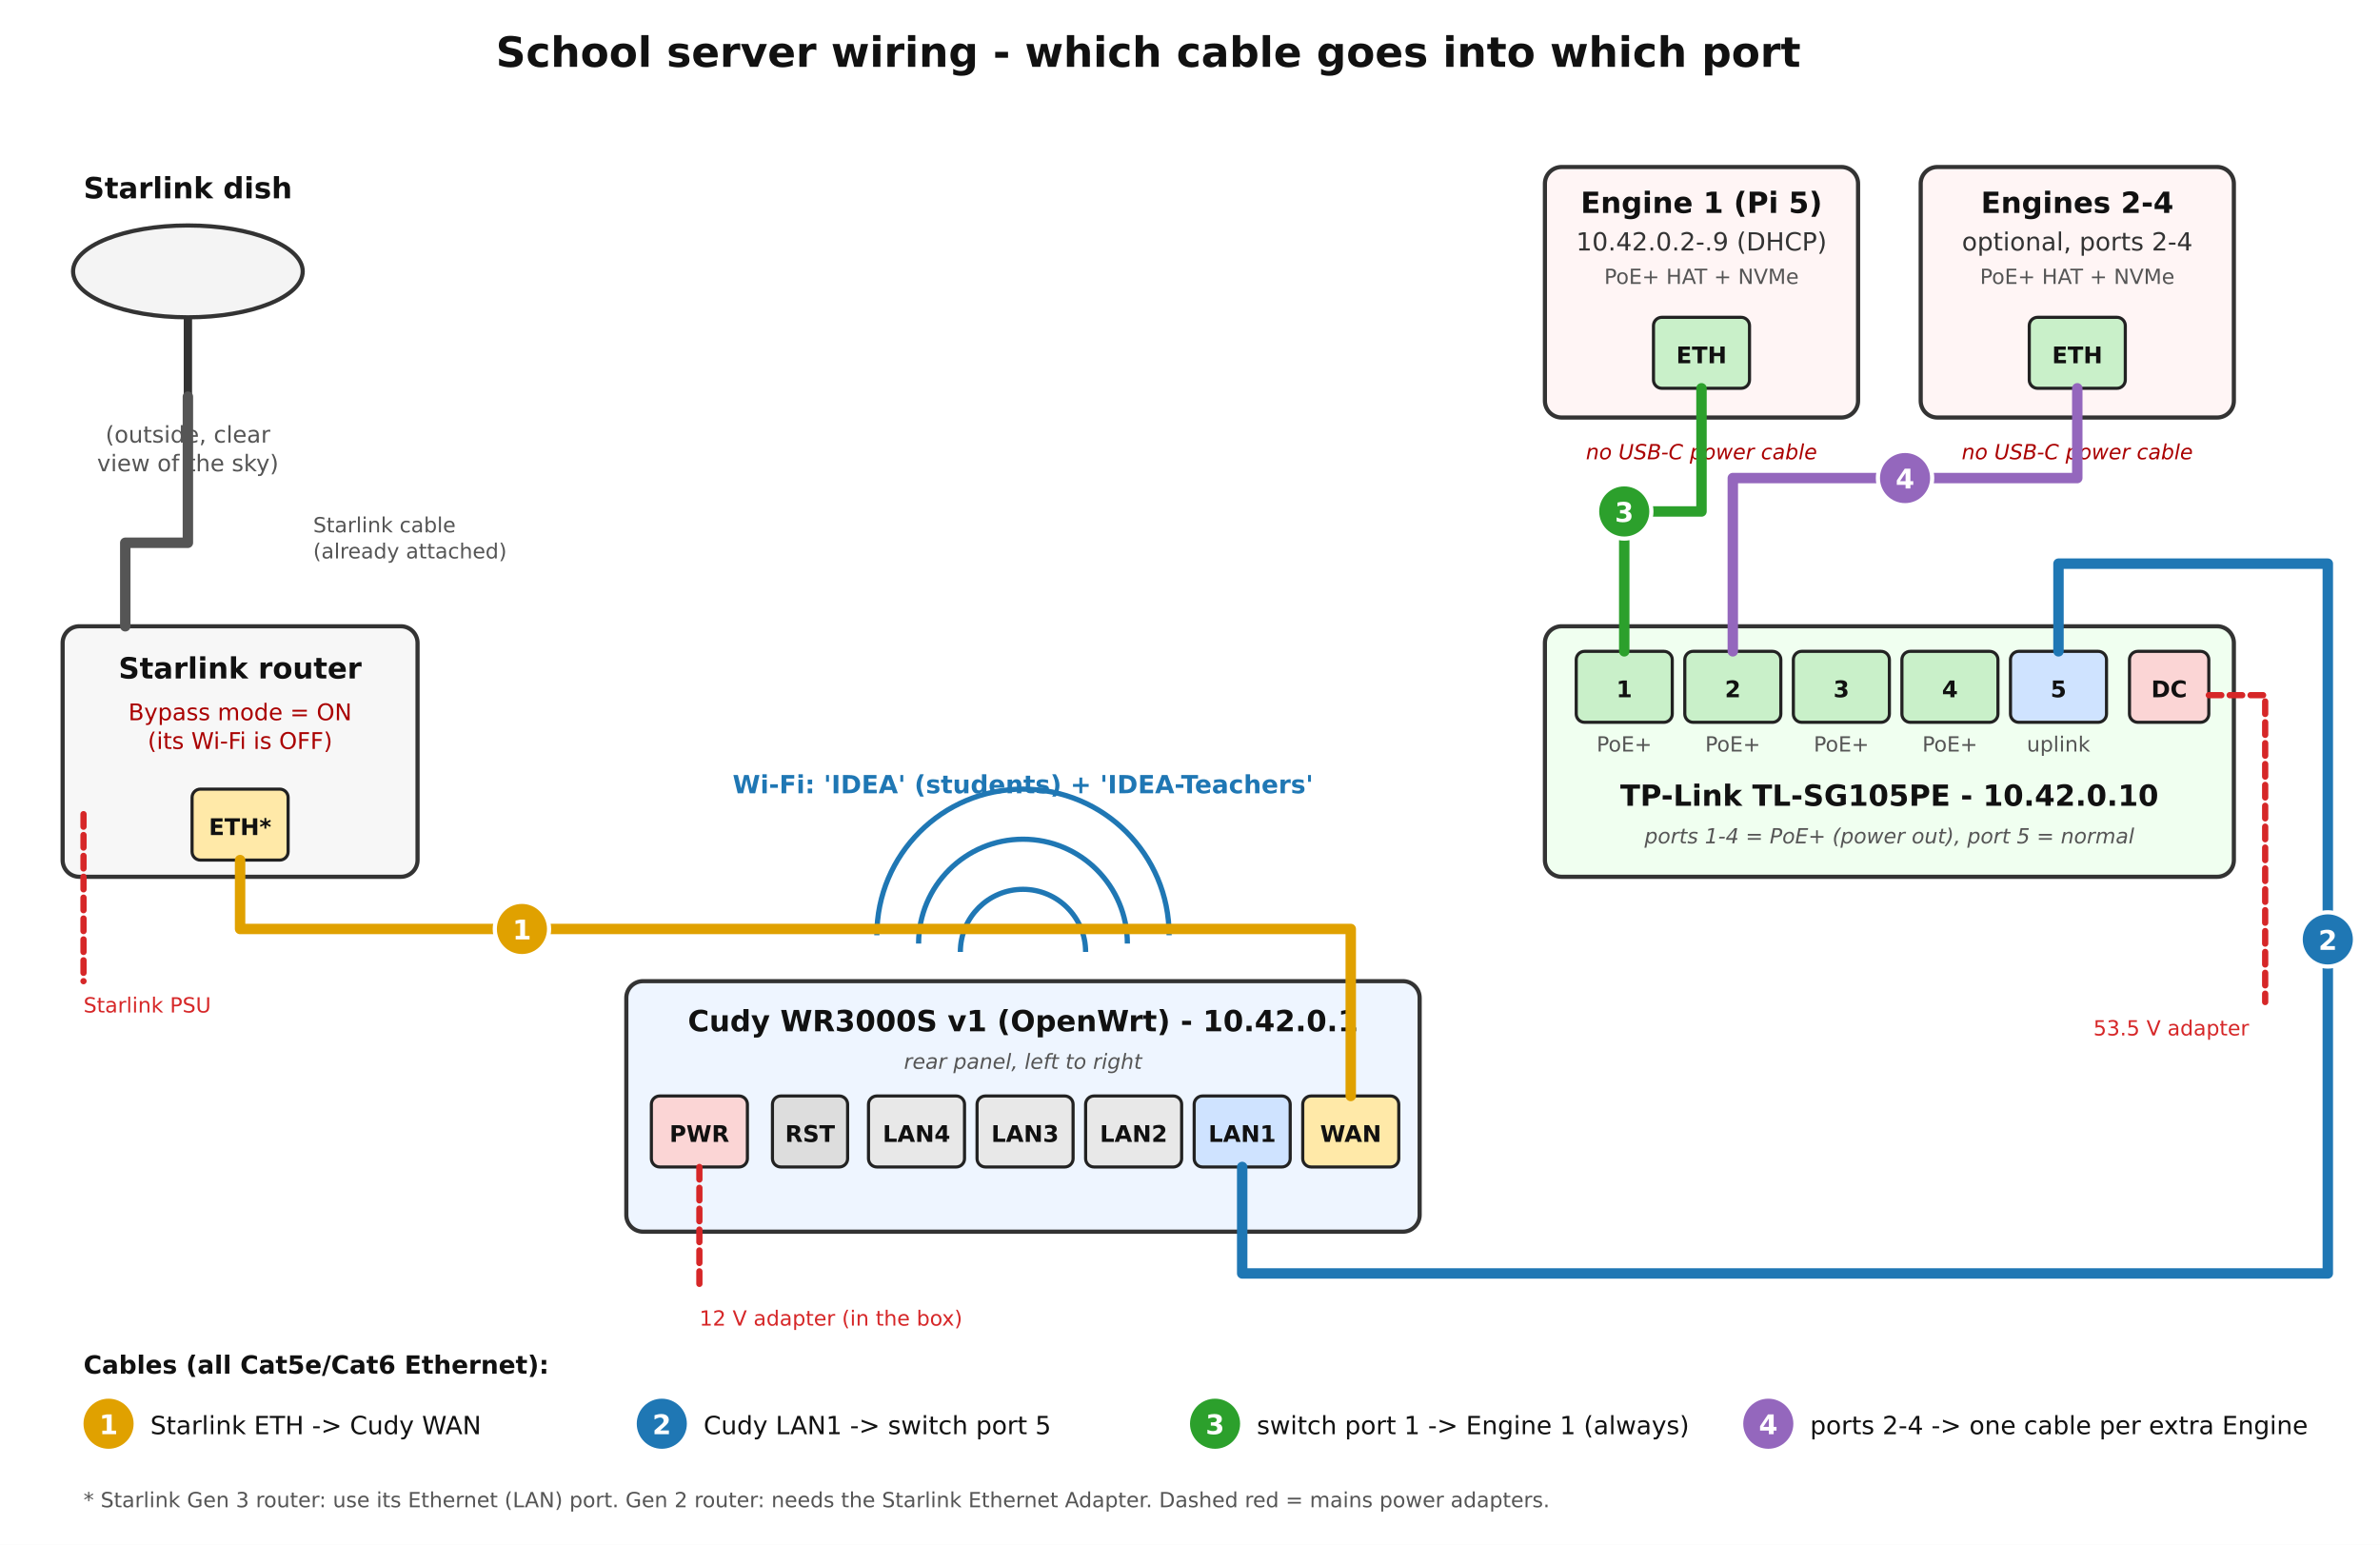
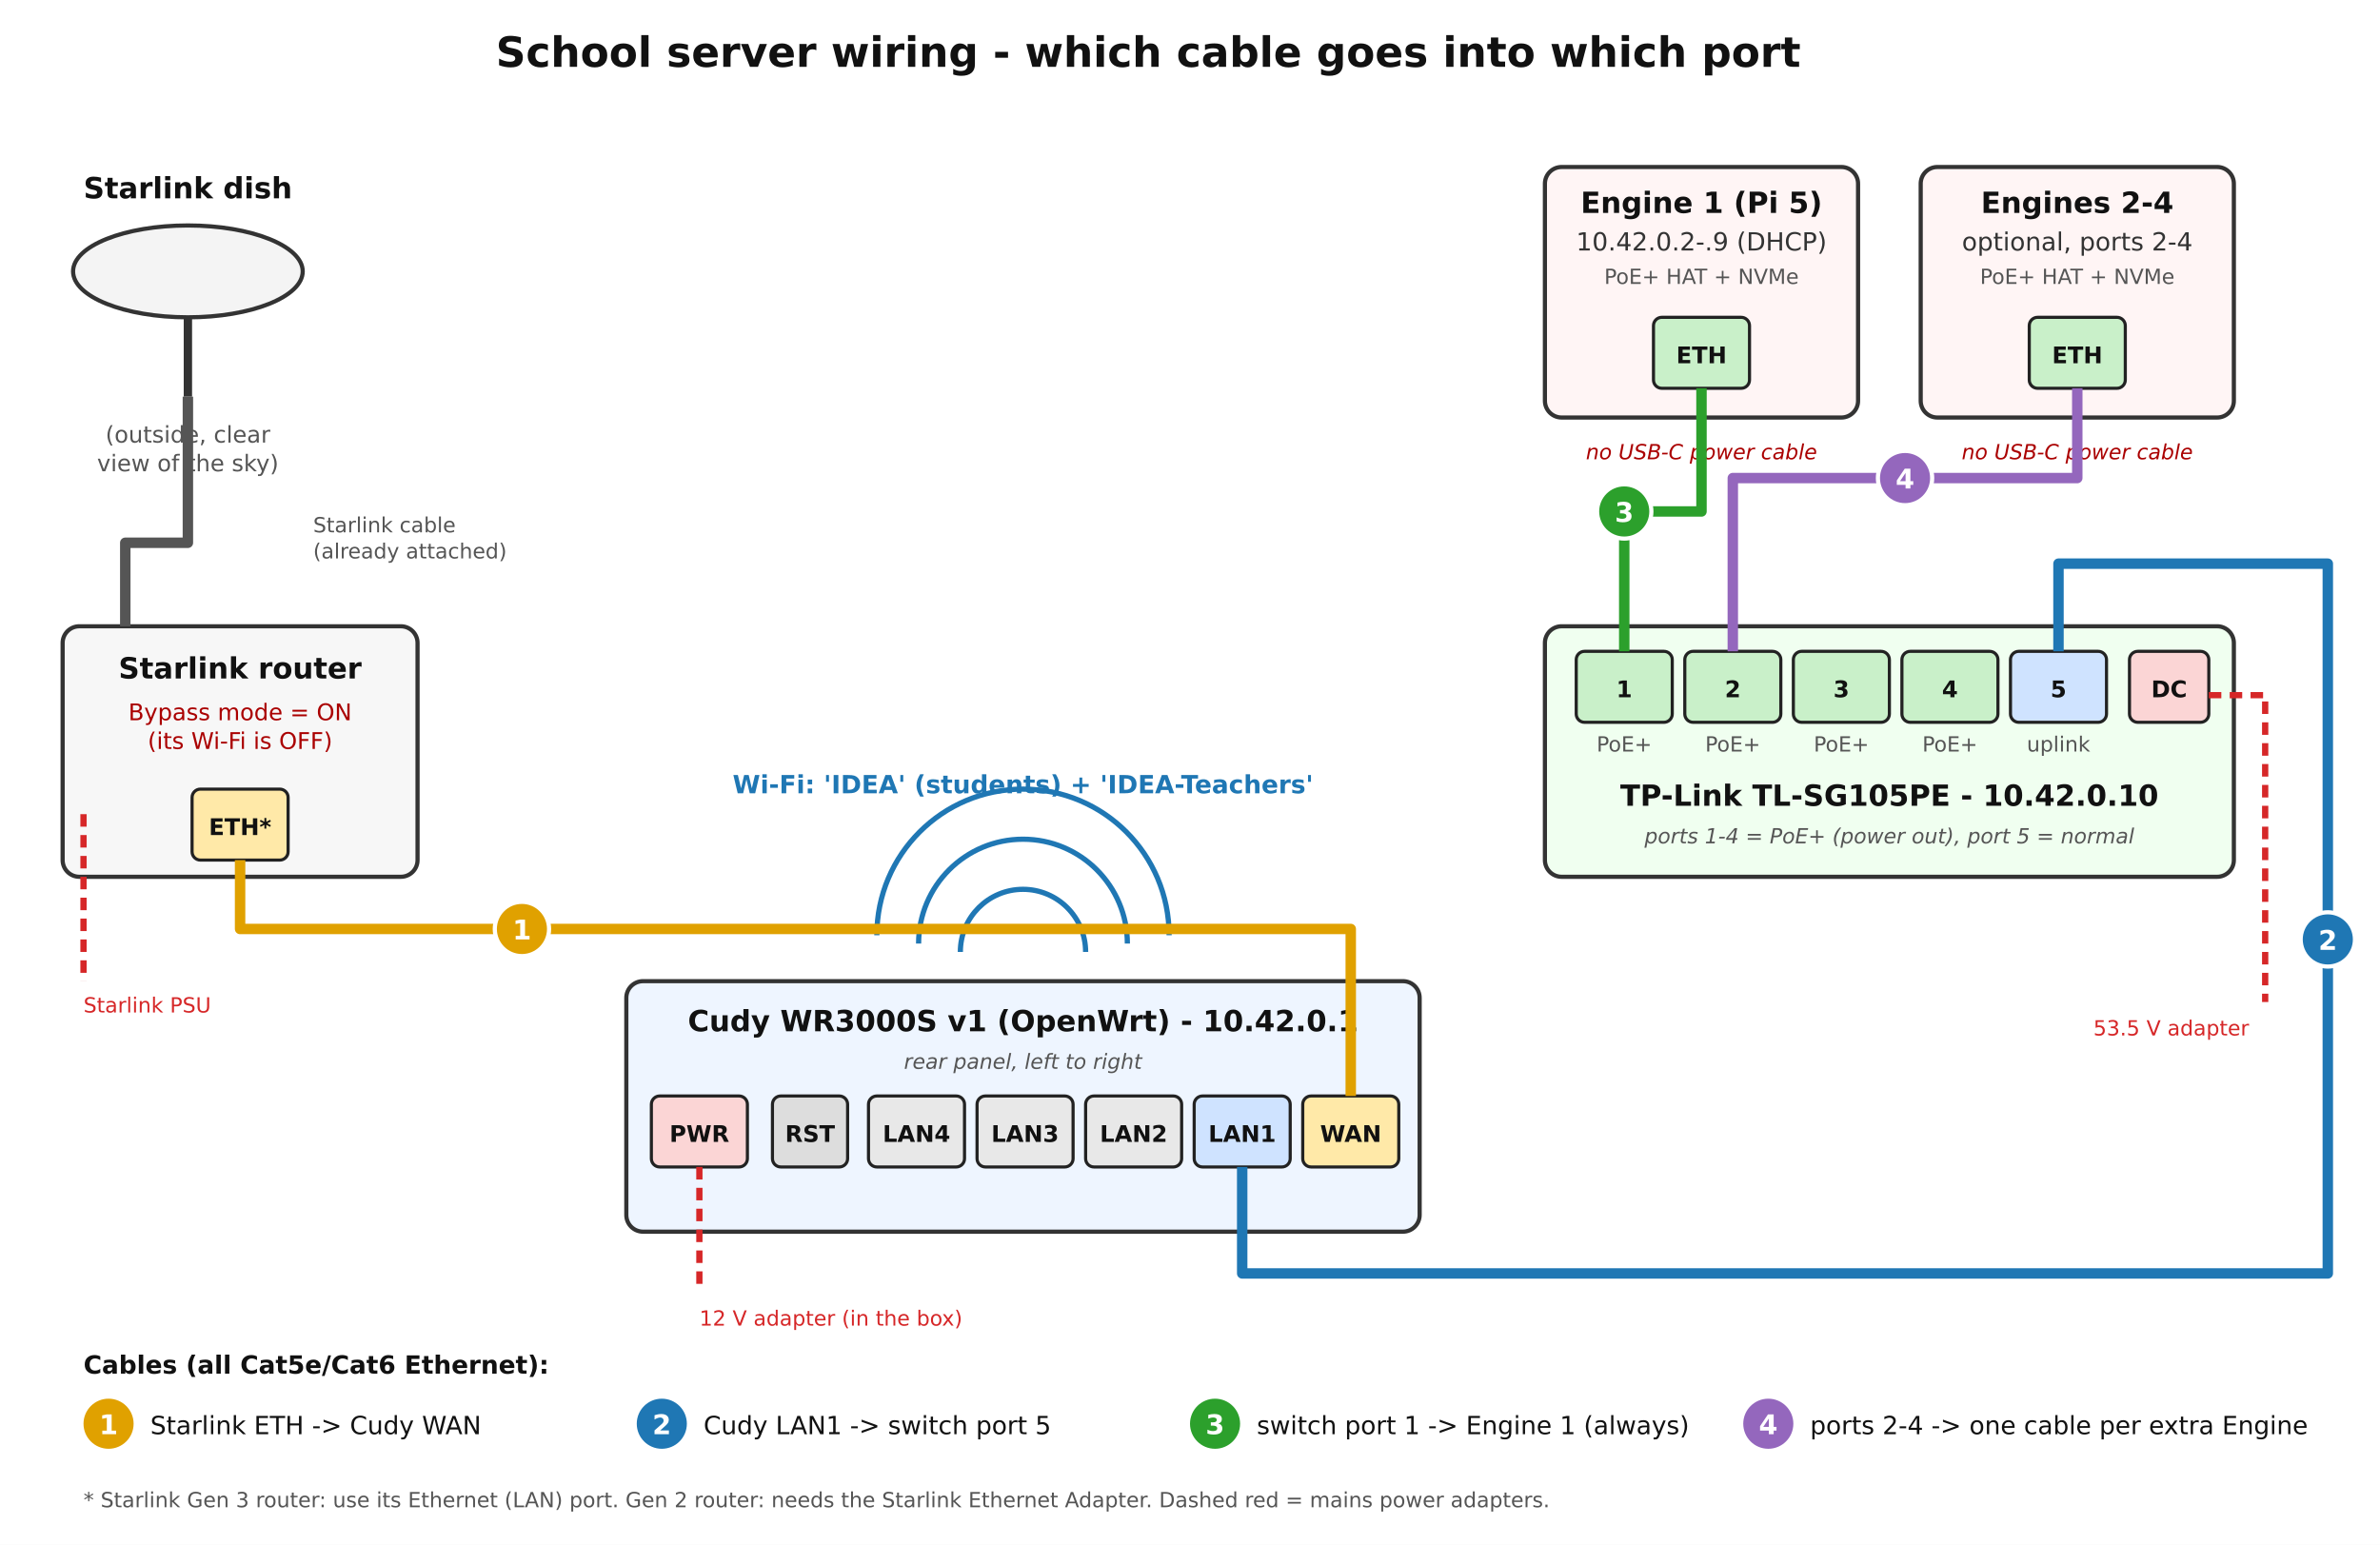
<svg xmlns="http://www.w3.org/2000/svg" width="1140" height="740" viewBox="0 0 1140 740">
-   <defs>
-     <marker id="ah-9467bd" viewBox="0 0 10 10" refX="8" refY="5" markerWidth="5" markerHeight="5" orient="auto-start-reverse">
-       <path d="M0,0 L10,5 L0,10 z" fill="#9467bd" />
-     </marker>
-     <marker id="as-9467bd" viewBox="0 0 10 10" refX="2" refY="5" markerWidth="5" markerHeight="5" orient="auto-start-reverse">
-       <path d="M0,0 L10,5 L0,10 z" fill="#9467bd" />
-     </marker>
-     <marker id="ah-2ca02c" viewBox="0 0 10 10" refX="8" refY="5" markerWidth="5" markerHeight="5" orient="auto-start-reverse">
-       <path d="M0,0 L10,5 L0,10 z" fill="#2ca02c" />
-     </marker>
-     <marker id="as-2ca02c" viewBox="0 0 10 10" refX="2" refY="5" markerWidth="5" markerHeight="5" orient="auto-start-reverse">
-       <path d="M0,0 L10,5 L0,10 z" fill="#2ca02c" />
-     </marker>
-     <marker id="ah-1f77b4" viewBox="0 0 10 10" refX="8" refY="5" markerWidth="5" markerHeight="5" orient="auto-start-reverse">
-       <path d="M0,0 L10,5 L0,10 z" fill="#1f77b4" />
-     </marker>
-     <marker id="as-1f77b4" viewBox="0 0 10 10" refX="2" refY="5" markerWidth="5" markerHeight="5" orient="auto-start-reverse">
-       <path d="M0,0 L10,5 L0,10 z" fill="#1f77b4" />
-     </marker>
-     <marker id="ah-d62728" viewBox="0 0 10 10" refX="8" refY="5" markerWidth="5" markerHeight="5" orient="auto-start-reverse">
-       <path d="M0,0 L10,5 L0,10 z" fill="#d62728" />
-     </marker>
-     <marker id="as-d62728" viewBox="0 0 10 10" refX="2" refY="5" markerWidth="5" markerHeight="5" orient="auto-start-reverse">
-       <path d="M0,0 L10,5 L0,10 z" fill="#d62728" />
-     </marker>
-     <marker id="ah-e0a100" viewBox="0 0 10 10" refX="8" refY="5" markerWidth="5" markerHeight="5" orient="auto-start-reverse">
-       <path d="M0,0 L10,5 L0,10 z" fill="#e0a100" />
-     </marker>
-     <marker id="as-e0a100" viewBox="0 0 10 10" refX="2" refY="5" markerWidth="5" markerHeight="5" orient="auto-start-reverse">
-       <path d="M0,0 L10,5 L0,10 z" fill="#e0a100" />
-     </marker>
-     <marker id="ah-555" viewBox="0 0 10 10" refX="8" refY="5" markerWidth="5" markerHeight="5" orient="auto-start-reverse">
-       <path d="M0,0 L10,5 L0,10 z" fill="#555" />
-     </marker>
-     <marker id="as-555" viewBox="0 0 10 10" refX="2" refY="5" markerWidth="5" markerHeight="5" orient="auto-start-reverse">
-       <path d="M0,0 L10,5 L0,10 z" fill="#555" />
-     </marker>
-   </defs>
+   <defs />
  <rect width="100%" height="100%" fill="#ffffff" />
  <text x="550" y="32.0" font-family="DejaVu Sans, Arial, sans-serif" font-size="20" font-weight="bold" text-anchor="middle" fill="#111">School server wiring - which cable goes into which port</text>
  <ellipse cx="90" cy="130" rx="55" ry="22" fill="#f4f4f4" stroke="#333" stroke-width="2" />
  <line x1="90" y1="152" x2="90" y2="190" stroke="#333" stroke-width="4" />
  <text x="90" y="95.0" font-family="DejaVu Sans, Arial, sans-serif" font-size="14" font-weight="bold" text-anchor="middle" fill="#111">Starlink dish</text>
  <text x="90" y="212.0" font-family="DejaVu Sans, Arial, sans-serif" font-size="11" font-weight="normal" text-anchor="middle" fill="#555">(outside, clear</text>
  <text x="90" y="225.75" font-family="DejaVu Sans, Arial, sans-serif" font-size="11" font-weight="normal" text-anchor="middle" fill="#555">view of the sky)</text>
  <rect x="30" y="300" width="170" height="120" rx="8" fill="#f7f7f7" stroke="#333" stroke-width="2" />
  <text x="115" y="325.0" font-family="DejaVu Sans, Arial, sans-serif" font-size="14" font-weight="bold" text-anchor="middle" fill="#111">Starlink router</text>
  <text x="115" y="345.0" font-family="DejaVu Sans, Arial, sans-serif" font-size="11" font-weight="normal" text-anchor="middle" fill="#a00">Bypass mode = ON</text>
  <text x="115" y="358.75" font-family="DejaVu Sans, Arial, sans-serif" font-size="11" font-weight="normal" text-anchor="middle" fill="#a00">(its Wi-Fi is OFF)</text>
  <rect x="92" y="378" width="46" height="34" rx="4" fill="#ffe9a8" stroke="#222" stroke-width="1.5" />
  <text x="115.0" y="400.0" font-family="DejaVu Sans, Arial, sans-serif" font-size="11" font-weight="bold" text-anchor="middle" fill="#111">ETH*</text>
-   <polyline points="90,190 90,260 60,260 60,300" fill="none" stroke="#555" stroke-width="5" stroke-linejoin="round" stroke-linecap="round" />
+   <polyline points="90,190 90,260 60,260 60,300" fill="none" stroke="#555" stroke-width="5" stroke-linejoin="round" stroke-linecap="butt" />
  <text x="150" y="255.0" font-family="DejaVu Sans, Arial, sans-serif" font-size="10" font-weight="normal" text-anchor="start" fill="#555">Starlink cable</text>
  <text x="150" y="267.5" font-family="DejaVu Sans, Arial, sans-serif" font-size="10" font-weight="normal" text-anchor="start" fill="#555">(already attached)</text>
  <rect x="300" y="470" width="380" height="120" rx="8" fill="#eef5ff" stroke="#333" stroke-width="2" />
  <text x="490" y="494.0" font-family="DejaVu Sans, Arial, sans-serif" font-size="14" font-weight="bold" text-anchor="middle" fill="#111">Cudy WR3000S v1 (OpenWrt)  -  10.42.0.1</text>
  <text x="490" y="512.0" font-family="DejaVu Sans, Arial, sans-serif" font-size="10" font-weight="normal" text-anchor="middle" fill="#555" font-style="italic">rear panel, left to right</text>
  <rect x="312" y="525" width="46" height="34" rx="4" fill="#fbd5d5" stroke="#222" stroke-width="1.5" />
  <text x="335.0" y="547.0" font-family="DejaVu Sans, Arial, sans-serif" font-size="11" font-weight="bold" text-anchor="middle" fill="#111">PWR</text>
  <rect x="370" y="525" width="36" height="34" rx="4" fill="#ddd" stroke="#222" stroke-width="1.5" />
  <text x="388.0" y="547.0" font-family="DejaVu Sans, Arial, sans-serif" font-size="11" font-weight="bold" text-anchor="middle" fill="#111">RST</text>
  <rect x="416" y="525" width="46" height="34" rx="4" fill="#e8e8e8" stroke="#222" stroke-width="1.5" />
  <text x="439.0" y="547.0" font-family="DejaVu Sans, Arial, sans-serif" font-size="11" font-weight="bold" text-anchor="middle" fill="#111">LAN4</text>
  <rect x="468" y="525" width="46" height="34" rx="4" fill="#e8e8e8" stroke="#222" stroke-width="1.5" />
  <text x="491.0" y="547.0" font-family="DejaVu Sans, Arial, sans-serif" font-size="11" font-weight="bold" text-anchor="middle" fill="#111">LAN3</text>
  <rect x="520" y="525" width="46" height="34" rx="4" fill="#e8e8e8" stroke="#222" stroke-width="1.5" />
  <text x="543.0" y="547.0" font-family="DejaVu Sans, Arial, sans-serif" font-size="11" font-weight="bold" text-anchor="middle" fill="#111">LAN2</text>
  <rect x="572" y="525" width="46" height="34" rx="4" fill="#cfe3ff" stroke="#222" stroke-width="1.5" />
  <text x="595.0" y="547.0" font-family="DejaVu Sans, Arial, sans-serif" font-size="11" font-weight="bold" text-anchor="middle" fill="#111">LAN1</text>
  <rect x="624" y="525" width="46" height="34" rx="4" fill="#ffe9a8" stroke="#222" stroke-width="1.5" />
  <text x="647.0" y="547.0" font-family="DejaVu Sans, Arial, sans-serif" font-size="11" font-weight="bold" text-anchor="middle" fill="#111">WAN</text>
  <path d="M 460 456.0 A 30 30 0 0 1 520 456.0" fill="none" stroke="#1f77b4" stroke-width="2.5" />
  <path d="M 440 452.0 A 50 50 0 0 1 540 452.0" fill="none" stroke="#1f77b4" stroke-width="2.5" />
  <path d="M 420 448.0 A 70 70 0 0 1 560 448.0" fill="none" stroke="#1f77b4" stroke-width="2.5" />
  <text x="490" y="380.0" font-family="DejaVu Sans, Arial, sans-serif" font-size="12" font-weight="bold" text-anchor="middle" fill="#1f77b4">Wi-Fi: 'IDEA' (students) + 'IDEA-Teachers'</text>
-   <polyline points="115,412 115,445 647,445 647,525" fill="none" stroke="#e0a100" stroke-width="5" stroke-linejoin="round" stroke-linecap="round" />
+   <polyline points="115,412 115,445 647,445 647,525" fill="none" stroke="#e0a100" stroke-width="5" stroke-linejoin="round" stroke-linecap="butt" />
  <circle cx="250" cy="445" r="13" fill="#e0a100" stroke="#fff" stroke-width="2" />
  <text x="250" y="450.0" font-family="DejaVu Sans, Arial, sans-serif" font-size="13" font-weight="bold" text-anchor="middle" fill="#fff">1</text>
  <rect x="740" y="300" width="330" height="120" rx="8" fill="#f0fff0" stroke="#333" stroke-width="2" />
  <text x="905" y="386.0" font-family="DejaVu Sans, Arial, sans-serif" font-size="14" font-weight="bold" text-anchor="middle" fill="#111">TP-Link TL-SG105PE  -  10.42.0.10</text>
  <text x="905" y="404.0" font-family="DejaVu Sans, Arial, sans-serif" font-size="10" font-weight="normal" text-anchor="middle" fill="#555" font-style="italic">ports 1-4 = PoE+ (power out), port 5 = normal</text>
  <rect x="755" y="312" width="46" height="34" rx="4" fill="#c9f0c9" stroke="#222" stroke-width="1.5" />
  <text x="778.0" y="334.0" font-family="DejaVu Sans, Arial, sans-serif" font-size="11" font-weight="bold" text-anchor="middle" fill="#111">1</text>
  <text x="778" y="360.0" font-family="DejaVu Sans, Arial, sans-serif" font-size="10" font-weight="normal" text-anchor="middle" fill="#555">PoE+</text>
  <rect x="807" y="312" width="46" height="34" rx="4" fill="#c9f0c9" stroke="#222" stroke-width="1.5" />
  <text x="830.0" y="334.0" font-family="DejaVu Sans, Arial, sans-serif" font-size="11" font-weight="bold" text-anchor="middle" fill="#111">2</text>
  <text x="830" y="360.0" font-family="DejaVu Sans, Arial, sans-serif" font-size="10" font-weight="normal" text-anchor="middle" fill="#555">PoE+</text>
  <rect x="859" y="312" width="46" height="34" rx="4" fill="#c9f0c9" stroke="#222" stroke-width="1.5" />
  <text x="882.0" y="334.0" font-family="DejaVu Sans, Arial, sans-serif" font-size="11" font-weight="bold" text-anchor="middle" fill="#111">3</text>
  <text x="882" y="360.0" font-family="DejaVu Sans, Arial, sans-serif" font-size="10" font-weight="normal" text-anchor="middle" fill="#555">PoE+</text>
  <rect x="911" y="312" width="46" height="34" rx="4" fill="#c9f0c9" stroke="#222" stroke-width="1.5" />
  <text x="934.0" y="334.0" font-family="DejaVu Sans, Arial, sans-serif" font-size="11" font-weight="bold" text-anchor="middle" fill="#111">4</text>
  <text x="934" y="360.0" font-family="DejaVu Sans, Arial, sans-serif" font-size="10" font-weight="normal" text-anchor="middle" fill="#555">PoE+</text>
  <rect x="963" y="312" width="46" height="34" rx="4" fill="#cfe3ff" stroke="#222" stroke-width="1.5" />
  <text x="986.0" y="334.0" font-family="DejaVu Sans, Arial, sans-serif" font-size="11" font-weight="bold" text-anchor="middle" fill="#111">5</text>
  <text x="986" y="360.0" font-family="DejaVu Sans, Arial, sans-serif" font-size="10" font-weight="normal" text-anchor="middle" fill="#555">uplink</text>
  <rect x="1020" y="312" width="38" height="34" rx="4" fill="#fbd5d5" stroke="#222" stroke-width="1.5" />
  <text x="1039.0" y="334.0" font-family="DejaVu Sans, Arial, sans-serif" font-size="11" font-weight="bold" text-anchor="middle" fill="#111">DC</text>
-   <polyline points="595,559 595,610 1115,610 1115,270 986,270 986,312" fill="none" stroke="#1f77b4" stroke-width="5" stroke-linejoin="round" stroke-linecap="round" />
+   <polyline points="595,559 595,610 1115,610 1115,270 986,270 986,312" fill="none" stroke="#1f77b4" stroke-width="5" stroke-linejoin="round" stroke-linecap="butt" />
  <circle cx="1115" cy="450" r="13" fill="#1f77b4" stroke="#fff" stroke-width="2" />
  <text x="1115" y="455.0" font-family="DejaVu Sans, Arial, sans-serif" font-size="13" font-weight="bold" text-anchor="middle" fill="#fff">2</text>
  <rect x="740" y="80" width="150" height="120" rx="8" fill="#fff5f5" stroke="#333" stroke-width="2" />
  <text x="815" y="102.0" font-family="DejaVu Sans, Arial, sans-serif" font-size="14" font-weight="bold" text-anchor="middle" fill="#111">Engine 1 (Pi 5)</text>
  <text x="815" y="120.0" font-family="DejaVu Sans, Arial, sans-serif" font-size="12" font-weight="normal" text-anchor="middle" fill="#333">10.42.0.2-.9 (DHCP)</text>
  <text x="815" y="136.0" font-family="DejaVu Sans, Arial, sans-serif" font-size="10" font-weight="normal" text-anchor="middle" fill="#555">PoE+ HAT + NVMe</text>
  <rect x="792" y="152" width="46" height="34" rx="4" fill="#c9f0c9" stroke="#222" stroke-width="1.5" />
  <text x="815.0" y="174.0" font-family="DejaVu Sans, Arial, sans-serif" font-size="11" font-weight="bold" text-anchor="middle" fill="#111">ETH</text>
  <text x="815" y="220.0" font-family="DejaVu Sans, Arial, sans-serif" font-size="10" font-weight="normal" text-anchor="middle" fill="#a00" font-style="italic">no USB-C power cable</text>
-   <polyline points="778,312 778,245 815,245 815,186" fill="none" stroke="#2ca02c" stroke-width="5" stroke-linejoin="round" stroke-linecap="round" />
+   <polyline points="778,312 778,245 815,245 815,186" fill="none" stroke="#2ca02c" stroke-width="5" stroke-linejoin="round" stroke-linecap="butt" />
  <circle cx="778" cy="245" r="13" fill="#2ca02c" stroke="#fff" stroke-width="2" />
  <text x="778" y="250.0" font-family="DejaVu Sans, Arial, sans-serif" font-size="13" font-weight="bold" text-anchor="middle" fill="#fff">3</text>
  <rect x="920" y="80" width="150" height="120" rx="8" fill="#fff5f5" stroke="#333" stroke-width="2" />
  <text x="995" y="102.0" font-family="DejaVu Sans, Arial, sans-serif" font-size="14" font-weight="bold" text-anchor="middle" fill="#111">Engines 2-4</text>
  <text x="995" y="120.0" font-family="DejaVu Sans, Arial, sans-serif" font-size="12" font-weight="normal" text-anchor="middle" fill="#333">optional, ports 2-4</text>
  <text x="995" y="136.0" font-family="DejaVu Sans, Arial, sans-serif" font-size="10" font-weight="normal" text-anchor="middle" fill="#555">PoE+ HAT + NVMe</text>
  <rect x="972" y="152" width="46" height="34" rx="4" fill="#c9f0c9" stroke="#222" stroke-width="1.5" />
  <text x="995.0" y="174.0" font-family="DejaVu Sans, Arial, sans-serif" font-size="11" font-weight="bold" text-anchor="middle" fill="#111">ETH</text>
  <text x="995" y="220.0" font-family="DejaVu Sans, Arial, sans-serif" font-size="10" font-weight="normal" text-anchor="middle" fill="#a00" font-style="italic">no USB-C power cable</text>
-   <polyline points="830,312 830,229 995,229 995,186" fill="none" stroke="#9467bd" stroke-width="5" stroke-linejoin="round" stroke-linecap="round" />
+   <polyline points="830,312 830,229 995,229 995,186" fill="none" stroke="#9467bd" stroke-width="5" stroke-linejoin="round" stroke-linecap="butt" />
  <circle cx="912.5" cy="229" r="13" fill="#9467bd" stroke="#fff" stroke-width="2" />
  <text x="912.5" y="234.0" font-family="DejaVu Sans, Arial, sans-serif" font-size="13" font-weight="bold" text-anchor="middle" fill="#fff">4</text>
  <text x="335" y="635.0" font-family="DejaVu Sans, Arial, sans-serif" font-size="10" font-weight="normal" text-anchor="start" fill="#d62728">12 V adapter (in the box)</text>
-   <polyline points="335,559 335,615" fill="none" stroke="#d62728" stroke-width="3" stroke-linejoin="round" stroke-linecap="round" stroke-dasharray="6,4" />
-   <polyline points="1058,333 1085,333 1085,480" fill="none" stroke="#d62728" stroke-width="3" stroke-linejoin="round" stroke-linecap="round" stroke-dasharray="6,4" />
+   <polyline points="335,559 335,615" fill="none" stroke="#d62728" stroke-width="3" stroke-linejoin="round" stroke-linecap="butt" stroke-dasharray="6,4" />
+   <polyline points="1058,333 1085,333 1085,480" fill="none" stroke="#d62728" stroke-width="3" stroke-linejoin="round" stroke-linecap="butt" stroke-dasharray="6,4" />
  <text x="1040" y="496.0" font-family="DejaVu Sans, Arial, sans-serif" font-size="10" font-weight="normal" text-anchor="middle" fill="#d62728">53.5 V adapter</text>
-   <polyline points="40,390 40,470" fill="none" stroke="#d62728" stroke-width="3" stroke-linejoin="round" stroke-linecap="round" stroke-dasharray="6,4" />
+   <polyline points="40,390 40,470" fill="none" stroke="#d62728" stroke-width="3" stroke-linejoin="round" stroke-linecap="butt" stroke-dasharray="6,4" />
  <text x="40" y="485.0" font-family="DejaVu Sans, Arial, sans-serif" font-size="10" font-weight="normal" text-anchor="start" fill="#d62728">Starlink PSU</text>
  <text x="40" y="658.0" font-family="DejaVu Sans, Arial, sans-serif" font-size="12" font-weight="bold" text-anchor="start" fill="#111">Cables (all Cat5e/Cat6 Ethernet):</text>
  <circle cx="52" cy="682" r="13" fill="#e0a100" stroke="#fff" stroke-width="2" />
  <text x="52" y="687.0" font-family="DejaVu Sans, Arial, sans-serif" font-size="13" font-weight="bold" text-anchor="middle" fill="#fff">1</text>
  <text x="72" y="687.0" font-family="DejaVu Sans, Arial, sans-serif" font-size="12" font-weight="normal" text-anchor="start" fill="#111">Starlink ETH -&gt; Cudy WAN</text>
  <circle cx="317" cy="682" r="13" fill="#1f77b4" stroke="#fff" stroke-width="2" />
  <text x="317" y="687.0" font-family="DejaVu Sans, Arial, sans-serif" font-size="13" font-weight="bold" text-anchor="middle" fill="#fff">2</text>
  <text x="337" y="687.0" font-family="DejaVu Sans, Arial, sans-serif" font-size="12" font-weight="normal" text-anchor="start" fill="#111">Cudy LAN1 -&gt; switch port 5</text>
  <circle cx="582" cy="682" r="13" fill="#2ca02c" stroke="#fff" stroke-width="2" />
  <text x="582" y="687.0" font-family="DejaVu Sans, Arial, sans-serif" font-size="13" font-weight="bold" text-anchor="middle" fill="#fff">3</text>
  <text x="602" y="687.0" font-family="DejaVu Sans, Arial, sans-serif" font-size="12" font-weight="normal" text-anchor="start" fill="#111">switch port 1 -&gt; Engine 1 (always)</text>
  <circle cx="847" cy="682" r="13" fill="#9467bd" stroke="#fff" stroke-width="2" />
  <text x="847" y="687.0" font-family="DejaVu Sans, Arial, sans-serif" font-size="13" font-weight="bold" text-anchor="middle" fill="#fff">4</text>
  <text x="867" y="687.0" font-family="DejaVu Sans, Arial, sans-serif" font-size="12" font-weight="normal" text-anchor="start" fill="#111">ports 2-4 -&gt; one cable per extra Engine</text>
  <text x="40" y="722.0" font-family="DejaVu Sans, Arial, sans-serif" font-size="10" font-weight="normal" text-anchor="start" fill="#555">* Starlink Gen 3 router: use its Ethernet (LAN) port. Gen 2 router: needs the Starlink Ethernet Adapter.  Dashed red = mains power adapters.</text>
</svg>
